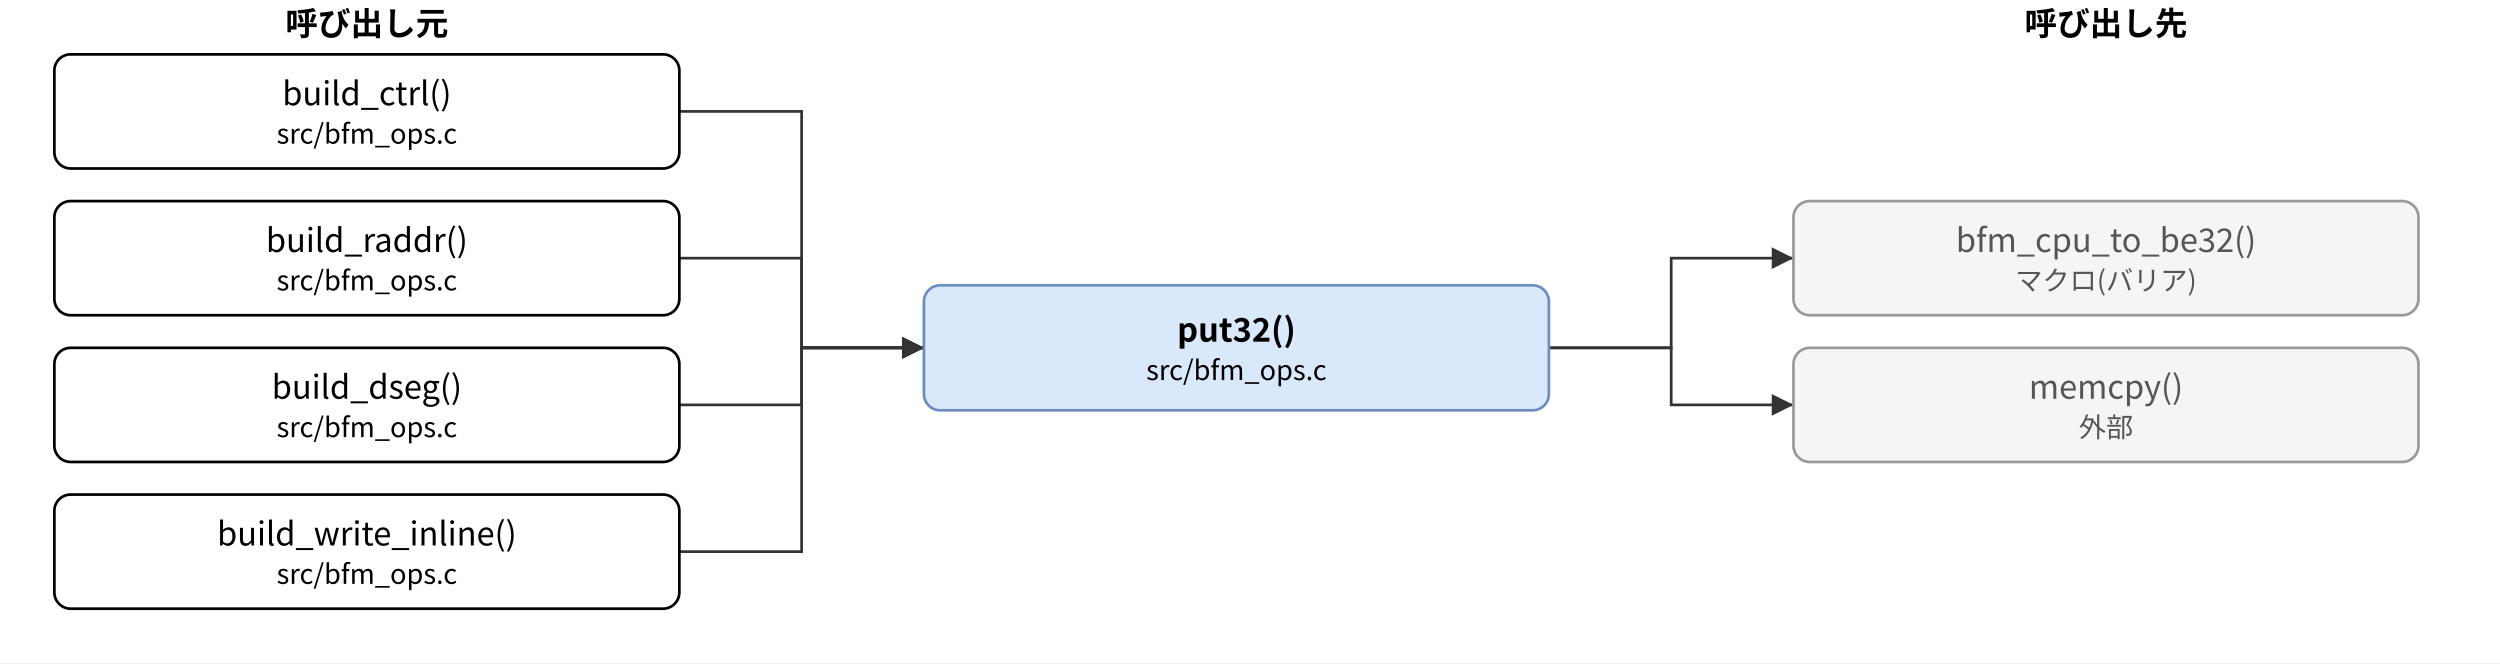
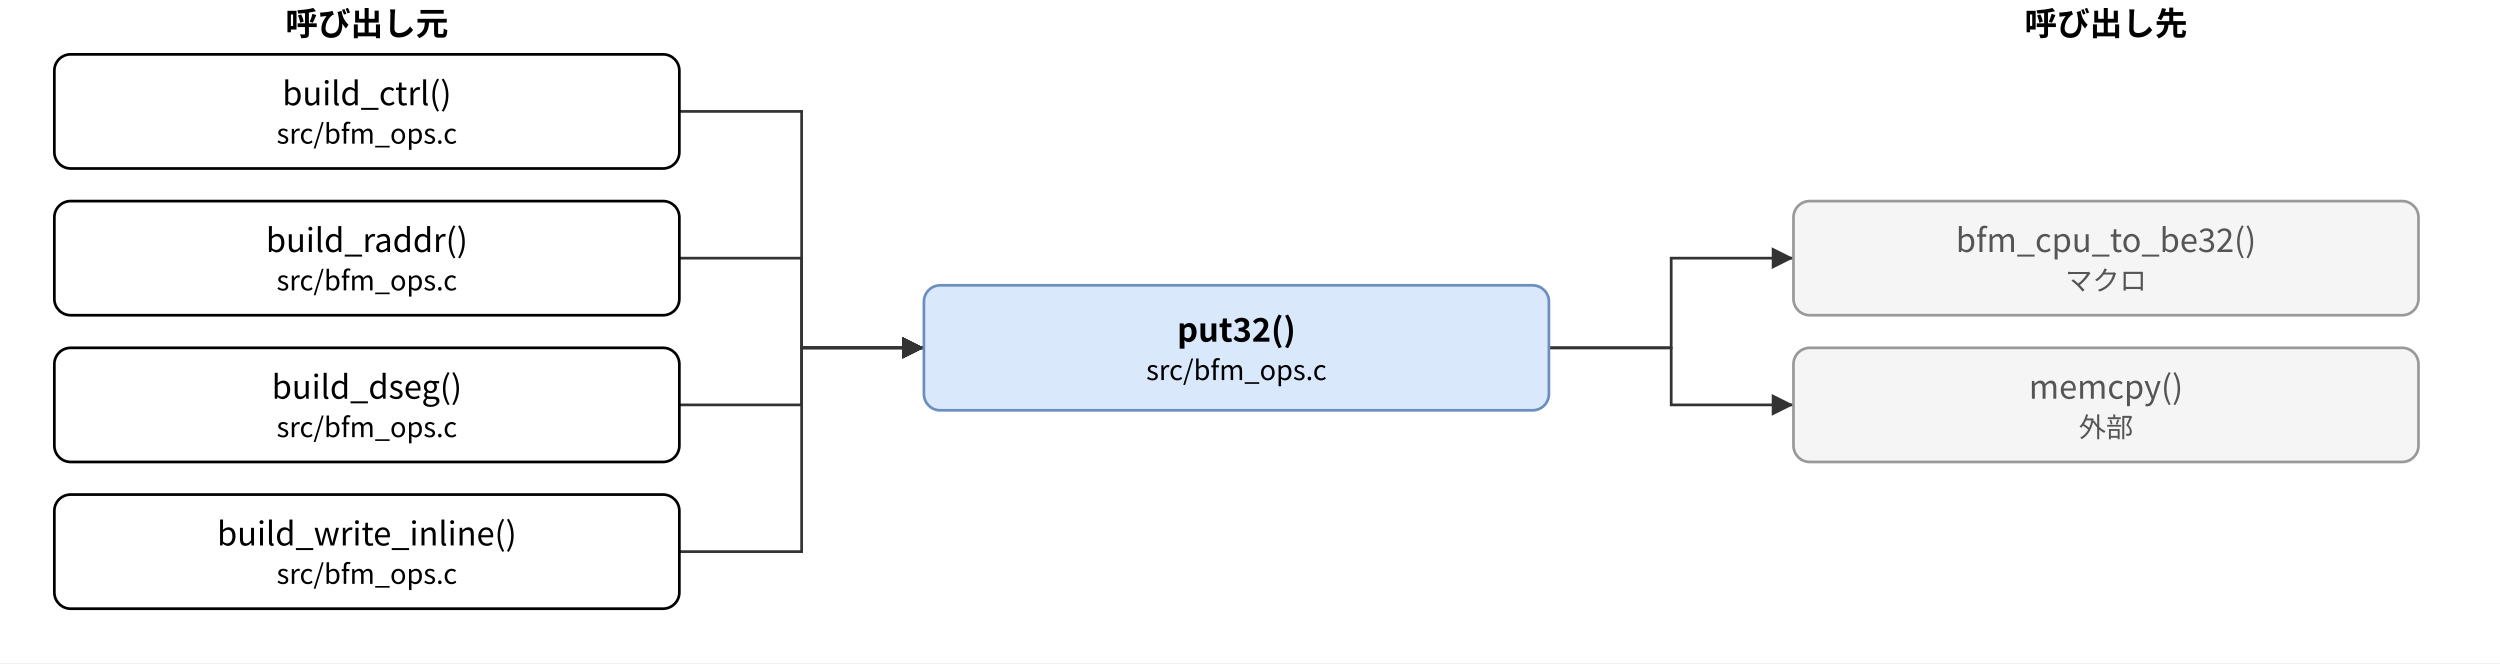
- <svg xmlns="http://www.w3.org/2000/svg" version="1.1" width="920" height="244" viewBox="0 0 920 244" font-family="Noto Sans CJK JP, Meiryo, sans-serif" content="&lt;mxfile host=&quot;bfmem-gen&quot; type=&quot;device&quot;&gt;&lt;diagram id=&quot;c63152aeea8754968fa9&quot; name=&quot;put32 関係&quot;&gt;&lt;mxGraphModel dx=&quot;800&quot; dy=&quot;600&quot; grid=&quot;0&quot; gridSize=&quot;10&quot; guides=&quot;1&quot; tooltips=&quot;1&quot; connect=&quot;1&quot; arrows=&quot;1&quot; fold=&quot;1&quot; page=&quot;0&quot; pageScale=&quot;1&quot; math=&quot;0&quot; shadow=&quot;0&quot;&gt;&lt;root&gt;&lt;mxCell id=&quot;0&quot;/&gt;&lt;mxCell id=&quot;1&quot; parent=&quot;0&quot;/&gt;&lt;mxCell id=&quot;c&quot; value=&quot;put32()&amp;lt;br&amp;gt;&amp;lt;font style=&amp;quot;font-size:10px&amp;quot;&amp;gt;src/bfm_ops.c&amp;lt;/font&amp;gt;&quot; style=&quot;rounded=1;whiteSpace=wrap;html=1;fillColor=#dae8fc;strokeColor=#6c8ebf;fontStyle=1;&quot; vertex=&quot;1&quot; parent=&quot;1&quot;&gt;&lt;mxGeometry x=&quot;340.0&quot; y=&quot;105.0&quot; width=&quot;230.0&quot; height=&quot;46.0&quot; as=&quot;geometry&quot;/&gt;&lt;/mxCell&gt;&lt;mxCell id=&quot;l0&quot; value=&quot;build_ctrl()&amp;lt;br&amp;gt;&amp;lt;font style=&amp;quot;font-size:10px&amp;quot;&amp;gt;src/bfm_ops.c&amp;lt;/font&amp;gt;&quot; style=&quot;rounded=1;whiteSpace=wrap;html=1;&quot; vertex=&quot;1&quot; parent=&quot;1&quot;&gt;&lt;mxGeometry x=&quot;20.0&quot; y=&quot;20.0&quot; width=&quot;230.0&quot; height=&quot;42.0&quot; as=&quot;geometry&quot;/&gt;&lt;/mxCell&gt;&lt;mxCell id=&quot;l1&quot; value=&quot;build_raddr()&amp;lt;br&amp;gt;&amp;lt;font style=&amp;quot;font-size:10px&amp;quot;&amp;gt;src/bfm_ops.c&amp;lt;/font&amp;gt;&quot; style=&quot;rounded=1;whiteSpace=wrap;html=1;&quot; vertex=&quot;1&quot; parent=&quot;1&quot;&gt;&lt;mxGeometry x=&quot;20.0&quot; y=&quot;74.0&quot; width=&quot;230.0&quot; height=&quot;42.0&quot; as=&quot;geometry&quot;/&gt;&lt;/mxCell&gt;&lt;mxCell id=&quot;l2&quot; value=&quot;build_dseg()&amp;lt;br&amp;gt;&amp;lt;font style=&amp;quot;font-size:10px&amp;quot;&amp;gt;src/bfm_ops.c&amp;lt;/font&amp;gt;&quot; style=&quot;rounded=1;whiteSpace=wrap;html=1;&quot; vertex=&quot;1&quot; parent=&quot;1&quot;&gt;&lt;mxGeometry x=&quot;20.0&quot; y=&quot;128.0&quot; width=&quot;230.0&quot; height=&quot;42.0&quot; as=&quot;geometry&quot;/&gt;&lt;/mxCell&gt;&lt;mxCell id=&quot;l3&quot; value=&quot;build_write_inline()&amp;lt;br&amp;gt;&amp;lt;font style=&amp;quot;font-size:10px&amp;quot;&amp;gt;src/bfm_ops.c&amp;lt;/font&amp;gt;&quot; style=&quot;rounded=1;whiteSpace=wrap;html=1;&quot; vertex=&quot;1&quot; parent=&quot;1&quot;&gt;&lt;mxGeometry x=&quot;20.0&quot; y=&quot;182.0&quot; width=&quot;230.0&quot; height=&quot;42.0&quot; as=&quot;geometry&quot;/&gt;&lt;/mxCell&gt;&lt;mxCell id=&quot;r0&quot; value=&quot;bfm_cpu_to_be32()&amp;lt;br&amp;gt;&amp;lt;font style=&amp;quot;font-size:10px&amp;quot;&amp;gt;マクロ(バリア)&amp;lt;/font&amp;gt;&quot; style=&quot;rounded=1;whiteSpace=wrap;html=1;fillColor=#f5f5f5;strokeColor=#999999;fontColor=#555555;&quot; vertex=&quot;1&quot; parent=&quot;1&quot;&gt;&lt;mxGeometry x=&quot;660.0&quot; y=&quot;74.0&quot; width=&quot;230.0&quot; height=&quot;42.0&quot; as=&quot;geometry&quot;/&gt;&lt;/mxCell&gt;&lt;mxCell id=&quot;r1&quot; value=&quot;memcpy()&amp;lt;br&amp;gt;&amp;lt;font style=&amp;quot;font-size:10px&amp;quot;&amp;gt;外部&amp;lt;/font&amp;gt;&quot; style=&quot;rounded=1;whiteSpace=wrap;html=1;fillColor=#f5f5f5;strokeColor=#999999;fontColor=#555555;&quot; vertex=&quot;1&quot; parent=&quot;1&quot;&gt;&lt;mxGeometry x=&quot;660.0&quot; y=&quot;128.0&quot; width=&quot;230.0&quot; height=&quot;42.0&quot; as=&quot;geometry&quot;/&gt;&lt;/mxCell&gt;&lt;mxCell id=&quot;e0&quot; value=&quot;&quot; style=&quot;edgeStyle=none;html=1;rounded=0;endArrow=block;endFill=1;exitX=1;exitY=0.5;exitDx=0;exitDy=0;exitPerimeter=0;entryX=0;entryY=0.5;entryDx=0;entryDy=0;entryPerimeter=0;&quot; edge=&quot;1&quot; parent=&quot;1&quot; source=&quot;l0&quot; target=&quot;c&quot;&gt;&lt;mxGeometry relative=&quot;1&quot; as=&quot;geometry&quot;&gt;&lt;Array as=&quot;points&quot;&gt;&lt;mxPoint x=&quot;295.0&quot; y=&quot;41.0&quot;/&gt;&lt;mxPoint x=&quot;295.0&quot; y=&quot;128.0&quot;/&gt;&lt;/Array&gt;&lt;/mxGeometry&gt;&lt;/mxCell&gt;&lt;mxCell id=&quot;e1&quot; value=&quot;&quot; style=&quot;edgeStyle=none;html=1;rounded=0;endArrow=block;endFill=1;exitX=1;exitY=0.5;exitDx=0;exitDy=0;exitPerimeter=0;entryX=0;entryY=0.5;entryDx=0;entryDy=0;entryPerimeter=0;&quot; edge=&quot;1&quot; parent=&quot;1&quot; source=&quot;l1&quot; target=&quot;c&quot;&gt;&lt;mxGeometry relative=&quot;1&quot; as=&quot;geometry&quot;&gt;&lt;Array as=&quot;points&quot;&gt;&lt;mxPoint x=&quot;295.0&quot; y=&quot;95.0&quot;/&gt;&lt;mxPoint x=&quot;295.0&quot; y=&quot;128.0&quot;/&gt;&lt;/Array&gt;&lt;/mxGeometry&gt;&lt;/mxCell&gt;&lt;mxCell id=&quot;e2&quot; value=&quot;&quot; style=&quot;edgeStyle=none;html=1;rounded=0;endArrow=block;endFill=1;exitX=1;exitY=0.5;exitDx=0;exitDy=0;exitPerimeter=0;entryX=0;entryY=0.5;entryDx=0;entryDy=0;entryPerimeter=0;&quot; edge=&quot;1&quot; parent=&quot;1&quot; source=&quot;l2&quot; target=&quot;c&quot;&gt;&lt;mxGeometry relative=&quot;1&quot; as=&quot;geometry&quot;&gt;&lt;Array as=&quot;points&quot;&gt;&lt;mxPoint x=&quot;295.0&quot; y=&quot;149.0&quot;/&gt;&lt;mxPoint x=&quot;295.0&quot; y=&quot;128.0&quot;/&gt;&lt;/Array&gt;&lt;/mxGeometry&gt;&lt;/mxCell&gt;&lt;mxCell id=&quot;e3&quot; value=&quot;&quot; style=&quot;edgeStyle=none;html=1;rounded=0;endArrow=block;endFill=1;exitX=1;exitY=0.5;exitDx=0;exitDy=0;exitPerimeter=0;entryX=0;entryY=0.5;entryDx=0;entryDy=0;entryPerimeter=0;&quot; edge=&quot;1&quot; parent=&quot;1&quot; source=&quot;l3&quot; target=&quot;c&quot;&gt;&lt;mxGeometry relative=&quot;1&quot; as=&quot;geometry&quot;&gt;&lt;Array as=&quot;points&quot;&gt;&lt;mxPoint x=&quot;295.0&quot; y=&quot;203.0&quot;/&gt;&lt;mxPoint x=&quot;295.0&quot; y=&quot;128.0&quot;/&gt;&lt;/Array&gt;&lt;/mxGeometry&gt;&lt;/mxCell&gt;&lt;mxCell id=&quot;e4&quot; value=&quot;&quot; style=&quot;edgeStyle=none;html=1;rounded=0;endArrow=block;endFill=1;exitX=1;exitY=0.5;exitDx=0;exitDy=0;exitPerimeter=0;entryX=0;entryY=0.5;entryDx=0;entryDy=0;entryPerimeter=0;&quot; edge=&quot;1&quot; parent=&quot;1&quot; source=&quot;c&quot; target=&quot;r0&quot;&gt;&lt;mxGeometry relative=&quot;1&quot; as=&quot;geometry&quot;&gt;&lt;Array as=&quot;points&quot;&gt;&lt;mxPoint x=&quot;615.0&quot; y=&quot;128.0&quot;/&gt;&lt;mxPoint x=&quot;615.0&quot; y=&quot;95.0&quot;/&gt;&lt;/Array&gt;&lt;/mxGeometry&gt;&lt;/mxCell&gt;&lt;mxCell id=&quot;e5&quot; value=&quot;&quot; style=&quot;edgeStyle=none;html=1;rounded=0;endArrow=block;endFill=1;exitX=1;exitY=0.5;exitDx=0;exitDy=0;exitPerimeter=0;entryX=0;entryY=0.5;entryDx=0;entryDy=0;entryPerimeter=0;&quot; edge=&quot;1&quot; parent=&quot;1&quot; source=&quot;c&quot; target=&quot;r1&quot;&gt;&lt;mxGeometry relative=&quot;1&quot; as=&quot;geometry&quot;&gt;&lt;Array as=&quot;points&quot;&gt;&lt;mxPoint x=&quot;615.0&quot; y=&quot;128.0&quot;/&gt;&lt;mxPoint x=&quot;615.0&quot; y=&quot;149.0&quot;/&gt;&lt;/Array&gt;&lt;/mxGeometry&gt;&lt;/mxCell&gt;&lt;mxCell id=&quot;h0&quot; value=&quot;呼び出し元&quot; style=&quot;text;html=1;align=center;fontStyle=1;&quot; vertex=&quot;1&quot; parent=&quot;1&quot;&gt;&lt;mxGeometry x=&quot;55.0&quot; y=&quot;0&quot; width=&quot;160&quot; height=&quot;18&quot; as=&quot;geometry&quot;/&gt;&lt;/mxCell&gt;&lt;mxCell id=&quot;h1&quot; value=&quot;呼び出し先&quot; style=&quot;text;html=1;align=center;fontStyle=1;&quot; vertex=&quot;1&quot; parent=&quot;1&quot;&gt;&lt;mxGeometry x=&quot;695.0&quot; y=&quot;0&quot; width=&quot;160&quot; height=&quot;18&quot; as=&quot;geometry&quot;/&gt;&lt;/mxCell&gt;&lt;/root&gt;&lt;/mxGraphModel&gt;&lt;/diagram&gt;&lt;/mxfile&gt;">
+ <svg xmlns="http://www.w3.org/2000/svg" version="1.1" width="920" height="244" viewBox="0 0 920 244" font-family="Noto Sans CJK JP, Meiryo, sans-serif" content="&lt;mxfile host=&quot;bfmem-gen&quot; type=&quot;device&quot;&gt;&lt;diagram id=&quot;c63152aeea8754968fa9&quot; name=&quot;put32 関係&quot;&gt;&lt;mxGraphModel dx=&quot;800&quot; dy=&quot;600&quot; grid=&quot;0&quot; gridSize=&quot;10&quot; guides=&quot;1&quot; tooltips=&quot;1&quot; connect=&quot;1&quot; arrows=&quot;1&quot; fold=&quot;1&quot; page=&quot;0&quot; pageScale=&quot;1&quot; math=&quot;0&quot; shadow=&quot;0&quot;&gt;&lt;root&gt;&lt;mxCell id=&quot;0&quot;/&gt;&lt;mxCell id=&quot;1&quot; parent=&quot;0&quot;/&gt;&lt;mxCell id=&quot;c&quot; value=&quot;put32()&amp;lt;br&amp;gt;&amp;lt;font style=&amp;quot;font-size:10px&amp;quot;&amp;gt;src/bfm_ops.c&amp;lt;/font&amp;gt;&quot; style=&quot;rounded=1;whiteSpace=wrap;html=1;fillColor=#dae8fc;strokeColor=#6c8ebf;fontStyle=1;&quot; vertex=&quot;1&quot; parent=&quot;1&quot;&gt;&lt;mxGeometry x=&quot;340.0&quot; y=&quot;105.0&quot; width=&quot;230.0&quot; height=&quot;46.0&quot; as=&quot;geometry&quot;/&gt;&lt;/mxCell&gt;&lt;mxCell id=&quot;l0&quot; value=&quot;build_ctrl()&amp;lt;br&amp;gt;&amp;lt;font style=&amp;quot;font-size:10px&amp;quot;&amp;gt;src/bfm_ops.c&amp;lt;/font&amp;gt;&quot; style=&quot;rounded=1;whiteSpace=wrap;html=1;&quot; vertex=&quot;1&quot; parent=&quot;1&quot;&gt;&lt;mxGeometry x=&quot;20.0&quot; y=&quot;20.0&quot; width=&quot;230.0&quot; height=&quot;42.0&quot; as=&quot;geometry&quot;/&gt;&lt;/mxCell&gt;&lt;mxCell id=&quot;l1&quot; value=&quot;build_raddr()&amp;lt;br&amp;gt;&amp;lt;font style=&amp;quot;font-size:10px&amp;quot;&amp;gt;src/bfm_ops.c&amp;lt;/font&amp;gt;&quot; style=&quot;rounded=1;whiteSpace=wrap;html=1;&quot; vertex=&quot;1&quot; parent=&quot;1&quot;&gt;&lt;mxGeometry x=&quot;20.0&quot; y=&quot;74.0&quot; width=&quot;230.0&quot; height=&quot;42.0&quot; as=&quot;geometry&quot;/&gt;&lt;/mxCell&gt;&lt;mxCell id=&quot;l2&quot; value=&quot;build_dseg()&amp;lt;br&amp;gt;&amp;lt;font style=&amp;quot;font-size:10px&amp;quot;&amp;gt;src/bfm_ops.c&amp;lt;/font&amp;gt;&quot; style=&quot;rounded=1;whiteSpace=wrap;html=1;&quot; vertex=&quot;1&quot; parent=&quot;1&quot;&gt;&lt;mxGeometry x=&quot;20.0&quot; y=&quot;128.0&quot; width=&quot;230.0&quot; height=&quot;42.0&quot; as=&quot;geometry&quot;/&gt;&lt;/mxCell&gt;&lt;mxCell id=&quot;l3&quot; value=&quot;build_write_inline()&amp;lt;br&amp;gt;&amp;lt;font style=&amp;quot;font-size:10px&amp;quot;&amp;gt;src/bfm_ops.c&amp;lt;/font&amp;gt;&quot; style=&quot;rounded=1;whiteSpace=wrap;html=1;&quot; vertex=&quot;1&quot; parent=&quot;1&quot;&gt;&lt;mxGeometry x=&quot;20.0&quot; y=&quot;182.0&quot; width=&quot;230.0&quot; height=&quot;42.0&quot; as=&quot;geometry&quot;/&gt;&lt;/mxCell&gt;&lt;mxCell id=&quot;r0&quot; value=&quot;bfm_cpu_to_be32()&amp;lt;br&amp;gt;&amp;lt;font style=&amp;quot;font-size:10px&amp;quot;&amp;gt;マクロ&amp;lt;/font&amp;gt;&quot; style=&quot;rounded=1;whiteSpace=wrap;html=1;fillColor=#f5f5f5;strokeColor=#999999;fontColor=#555555;&quot; vertex=&quot;1&quot; parent=&quot;1&quot;&gt;&lt;mxGeometry x=&quot;660.0&quot; y=&quot;74.0&quot; width=&quot;230.0&quot; height=&quot;42.0&quot; as=&quot;geometry&quot;/&gt;&lt;/mxCell&gt;&lt;mxCell id=&quot;r1&quot; value=&quot;memcpy()&amp;lt;br&amp;gt;&amp;lt;font style=&amp;quot;font-size:10px&amp;quot;&amp;gt;外部&amp;lt;/font&amp;gt;&quot; style=&quot;rounded=1;whiteSpace=wrap;html=1;fillColor=#f5f5f5;strokeColor=#999999;fontColor=#555555;&quot; vertex=&quot;1&quot; parent=&quot;1&quot;&gt;&lt;mxGeometry x=&quot;660.0&quot; y=&quot;128.0&quot; width=&quot;230.0&quot; height=&quot;42.0&quot; as=&quot;geometry&quot;/&gt;&lt;/mxCell&gt;&lt;mxCell id=&quot;e0&quot; value=&quot;&quot; style=&quot;edgeStyle=none;html=1;rounded=0;endArrow=block;endFill=1;exitX=1;exitY=0.5;exitDx=0;exitDy=0;exitPerimeter=0;entryX=0;entryY=0.5;entryDx=0;entryDy=0;entryPerimeter=0;&quot; edge=&quot;1&quot; parent=&quot;1&quot; source=&quot;l0&quot; target=&quot;c&quot;&gt;&lt;mxGeometry relative=&quot;1&quot; as=&quot;geometry&quot;&gt;&lt;Array as=&quot;points&quot;&gt;&lt;mxPoint x=&quot;295.0&quot; y=&quot;41.0&quot;/&gt;&lt;mxPoint x=&quot;295.0&quot; y=&quot;128.0&quot;/&gt;&lt;/Array&gt;&lt;/mxGeometry&gt;&lt;/mxCell&gt;&lt;mxCell id=&quot;e1&quot; value=&quot;&quot; style=&quot;edgeStyle=none;html=1;rounded=0;endArrow=block;endFill=1;exitX=1;exitY=0.5;exitDx=0;exitDy=0;exitPerimeter=0;entryX=0;entryY=0.5;entryDx=0;entryDy=0;entryPerimeter=0;&quot; edge=&quot;1&quot; parent=&quot;1&quot; source=&quot;l1&quot; target=&quot;c&quot;&gt;&lt;mxGeometry relative=&quot;1&quot; as=&quot;geometry&quot;&gt;&lt;Array as=&quot;points&quot;&gt;&lt;mxPoint x=&quot;295.0&quot; y=&quot;95.0&quot;/&gt;&lt;mxPoint x=&quot;295.0&quot; y=&quot;128.0&quot;/&gt;&lt;/Array&gt;&lt;/mxGeometry&gt;&lt;/mxCell&gt;&lt;mxCell id=&quot;e2&quot; value=&quot;&quot; style=&quot;edgeStyle=none;html=1;rounded=0;endArrow=block;endFill=1;exitX=1;exitY=0.5;exitDx=0;exitDy=0;exitPerimeter=0;entryX=0;entryY=0.5;entryDx=0;entryDy=0;entryPerimeter=0;&quot; edge=&quot;1&quot; parent=&quot;1&quot; source=&quot;l2&quot; target=&quot;c&quot;&gt;&lt;mxGeometry relative=&quot;1&quot; as=&quot;geometry&quot;&gt;&lt;Array as=&quot;points&quot;&gt;&lt;mxPoint x=&quot;295.0&quot; y=&quot;149.0&quot;/&gt;&lt;mxPoint x=&quot;295.0&quot; y=&quot;128.0&quot;/&gt;&lt;/Array&gt;&lt;/mxGeometry&gt;&lt;/mxCell&gt;&lt;mxCell id=&quot;e3&quot; value=&quot;&quot; style=&quot;edgeStyle=none;html=1;rounded=0;endArrow=block;endFill=1;exitX=1;exitY=0.5;exitDx=0;exitDy=0;exitPerimeter=0;entryX=0;entryY=0.5;entryDx=0;entryDy=0;entryPerimeter=0;&quot; edge=&quot;1&quot; parent=&quot;1&quot; source=&quot;l3&quot; target=&quot;c&quot;&gt;&lt;mxGeometry relative=&quot;1&quot; as=&quot;geometry&quot;&gt;&lt;Array as=&quot;points&quot;&gt;&lt;mxPoint x=&quot;295.0&quot; y=&quot;203.0&quot;/&gt;&lt;mxPoint x=&quot;295.0&quot; y=&quot;128.0&quot;/&gt;&lt;/Array&gt;&lt;/mxGeometry&gt;&lt;/mxCell&gt;&lt;mxCell id=&quot;e4&quot; value=&quot;&quot; style=&quot;edgeStyle=none;html=1;rounded=0;endArrow=block;endFill=1;exitX=1;exitY=0.5;exitDx=0;exitDy=0;exitPerimeter=0;entryX=0;entryY=0.5;entryDx=0;entryDy=0;entryPerimeter=0;&quot; edge=&quot;1&quot; parent=&quot;1&quot; source=&quot;c&quot; target=&quot;r0&quot;&gt;&lt;mxGeometry relative=&quot;1&quot; as=&quot;geometry&quot;&gt;&lt;Array as=&quot;points&quot;&gt;&lt;mxPoint x=&quot;615.0&quot; y=&quot;128.0&quot;/&gt;&lt;mxPoint x=&quot;615.0&quot; y=&quot;95.0&quot;/&gt;&lt;/Array&gt;&lt;/mxGeometry&gt;&lt;/mxCell&gt;&lt;mxCell id=&quot;e5&quot; value=&quot;&quot; style=&quot;edgeStyle=none;html=1;rounded=0;endArrow=block;endFill=1;exitX=1;exitY=0.5;exitDx=0;exitDy=0;exitPerimeter=0;entryX=0;entryY=0.5;entryDx=0;entryDy=0;entryPerimeter=0;&quot; edge=&quot;1&quot; parent=&quot;1&quot; source=&quot;c&quot; target=&quot;r1&quot;&gt;&lt;mxGeometry relative=&quot;1&quot; as=&quot;geometry&quot;&gt;&lt;Array as=&quot;points&quot;&gt;&lt;mxPoint x=&quot;615.0&quot; y=&quot;128.0&quot;/&gt;&lt;mxPoint x=&quot;615.0&quot; y=&quot;149.0&quot;/&gt;&lt;/Array&gt;&lt;/mxGeometry&gt;&lt;/mxCell&gt;&lt;mxCell id=&quot;h0&quot; value=&quot;呼び出し元&quot; style=&quot;text;html=1;align=center;fontStyle=1;&quot; vertex=&quot;1&quot; parent=&quot;1&quot;&gt;&lt;mxGeometry x=&quot;55.0&quot; y=&quot;0&quot; width=&quot;160&quot; height=&quot;18&quot; as=&quot;geometry&quot;/&gt;&lt;/mxCell&gt;&lt;mxCell id=&quot;h1&quot; value=&quot;呼び出し先&quot; style=&quot;text;html=1;align=center;fontStyle=1;&quot; vertex=&quot;1&quot; parent=&quot;1&quot;&gt;&lt;mxGeometry x=&quot;695.0&quot; y=&quot;0&quot; width=&quot;160&quot; height=&quot;18&quot; as=&quot;geometry&quot;/&gt;&lt;/mxCell&gt;&lt;/root&gt;&lt;/mxGraphModel&gt;&lt;/diagram&gt;&lt;/mxfile&gt;">
  <defs>
    <marker id="a" viewBox="0 0 10 10" refX="10" refY="5" markerWidth="8" markerHeight="8" orient="auto-start-reverse">
      <path d="M0,0 L10,5 L0,10 z" fill="#333333" />
    </marker>
  </defs>
  <rect x="0" y="0" width="920" height="244" fill="#ffffff" />
  <text x="135.0" y="13" font-size="12" font-weight="bold" text-anchor="middle">呼び出し元</text>
  <text x="775.0" y="13" font-size="12" font-weight="bold" text-anchor="middle">呼び出し先</text>
  <polyline points="250.0,41.0 295.0,41.0 295.0,128.0 340.0,128.0" fill="none" stroke="#333333" marker-end="url(#a)" />
  <polyline points="250.0,95.0 295.0,95.0 295.0,128.0 340.0,128.0" fill="none" stroke="#333333" marker-end="url(#a)" />
  <polyline points="250.0,149.0 295.0,149.0 295.0,128.0 340.0,128.0" fill="none" stroke="#333333" marker-end="url(#a)" />
  <polyline points="250.0,203.0 295.0,203.0 295.0,128.0 340.0,128.0" fill="none" stroke="#333333" marker-end="url(#a)" />
  <polyline points="570.0,128.0 615.0,128.0 615.0,95.0 660.0,95.0" fill="none" stroke="#333333" marker-end="url(#a)" />
  <polyline points="570.0,128.0 615.0,128.0 615.0,149.0 660.0,149.0" fill="none" stroke="#333333" marker-end="url(#a)" />
  <rect x="340.0" y="105.0" width="230.0" height="46.0" rx="6" fill="#dae8fc" stroke="#6c8ebf" />
  <text x="455.0" y="120.5" font-size="12" text-anchor="middle" dominant-baseline="central" fill="#000000" font-weight="bold">put32()</text>
  <text x="455.0" y="135.5" font-size="10" text-anchor="middle" dominant-baseline="central" fill="#000000">src/bfm_ops.c</text>
  <rect x="20.0" y="20.0" width="230.0" height="42.0" rx="6" fill="#ffffff" stroke="#000000" />
  <text x="135.0" y="33.5" font-size="12" text-anchor="middle" dominant-baseline="central" fill="#000000">build_ctrl()</text>
  <text x="135.0" y="48.5" font-size="10" text-anchor="middle" dominant-baseline="central" fill="#000000">src/bfm_ops.c</text>
  <rect x="20.0" y="74.0" width="230.0" height="42.0" rx="6" fill="#ffffff" stroke="#000000" />
  <text x="135.0" y="87.5" font-size="12" text-anchor="middle" dominant-baseline="central" fill="#000000">build_raddr()</text>
  <text x="135.0" y="102.5" font-size="10" text-anchor="middle" dominant-baseline="central" fill="#000000">src/bfm_ops.c</text>
  <rect x="20.0" y="128.0" width="230.0" height="42.0" rx="6" fill="#ffffff" stroke="#000000" />
  <text x="135.0" y="141.5" font-size="12" text-anchor="middle" dominant-baseline="central" fill="#000000">build_dseg()</text>
  <text x="135.0" y="156.5" font-size="10" text-anchor="middle" dominant-baseline="central" fill="#000000">src/bfm_ops.c</text>
  <rect x="20.0" y="182.0" width="230.0" height="42.0" rx="6" fill="#ffffff" stroke="#000000" />
  <text x="135.0" y="195.5" font-size="12" text-anchor="middle" dominant-baseline="central" fill="#000000">build_write_inline()</text>
  <text x="135.0" y="210.5" font-size="10" text-anchor="middle" dominant-baseline="central" fill="#000000">src/bfm_ops.c</text>
  <rect x="660.0" y="74.0" width="230.0" height="42.0" rx="6" fill="#f5f5f5" stroke="#999999" />
  <text x="775.0" y="87.5" font-size="12" text-anchor="middle" dominant-baseline="central" fill="#555555">bfm_cpu_to_be32()</text>
-   <text x="775.0" y="102.5" font-size="10" text-anchor="middle" dominant-baseline="central" fill="#555555">マクロ(バリア)</text>
+   <text x="775.0" y="102.5" font-size="10" text-anchor="middle" dominant-baseline="central" fill="#555555">マクロ</text>
  <rect x="660.0" y="128.0" width="230.0" height="42.0" rx="6" fill="#f5f5f5" stroke="#999999" />
  <text x="775.0" y="141.5" font-size="12" text-anchor="middle" dominant-baseline="central" fill="#555555">memcpy()</text>
  <text x="775.0" y="156.5" font-size="10" text-anchor="middle" dominant-baseline="central" fill="#555555">外部</text>
</svg>
